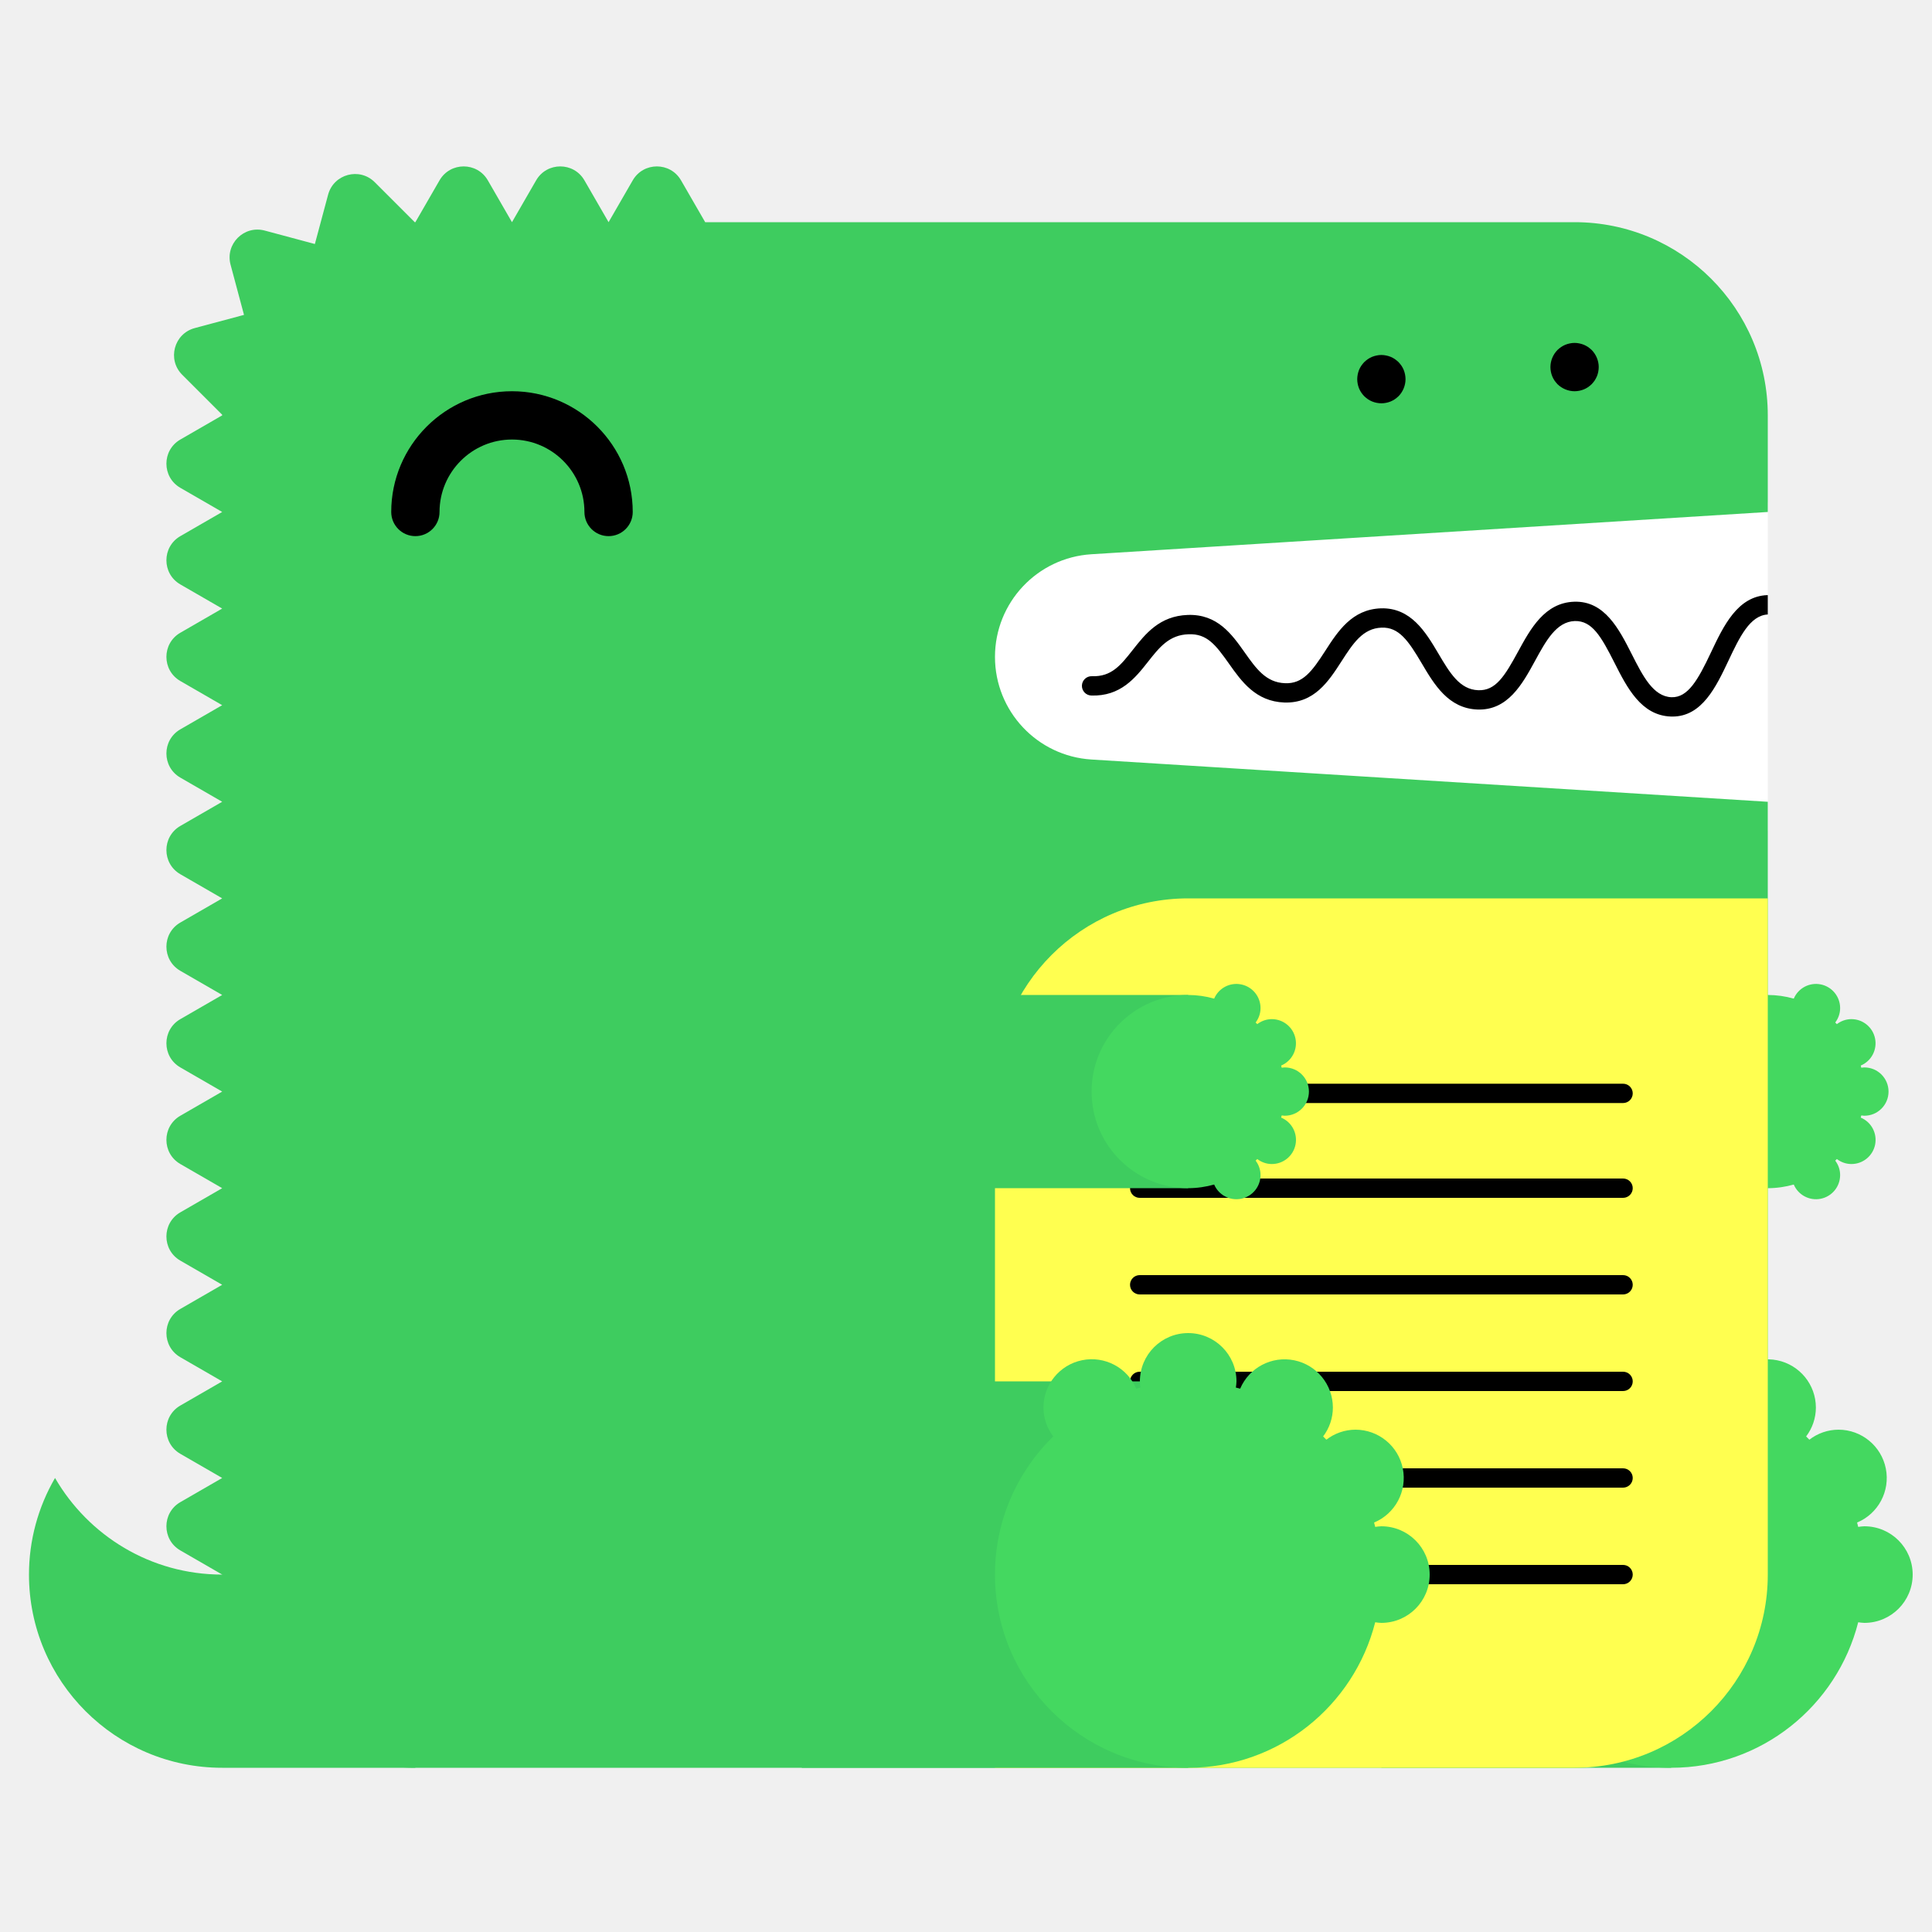
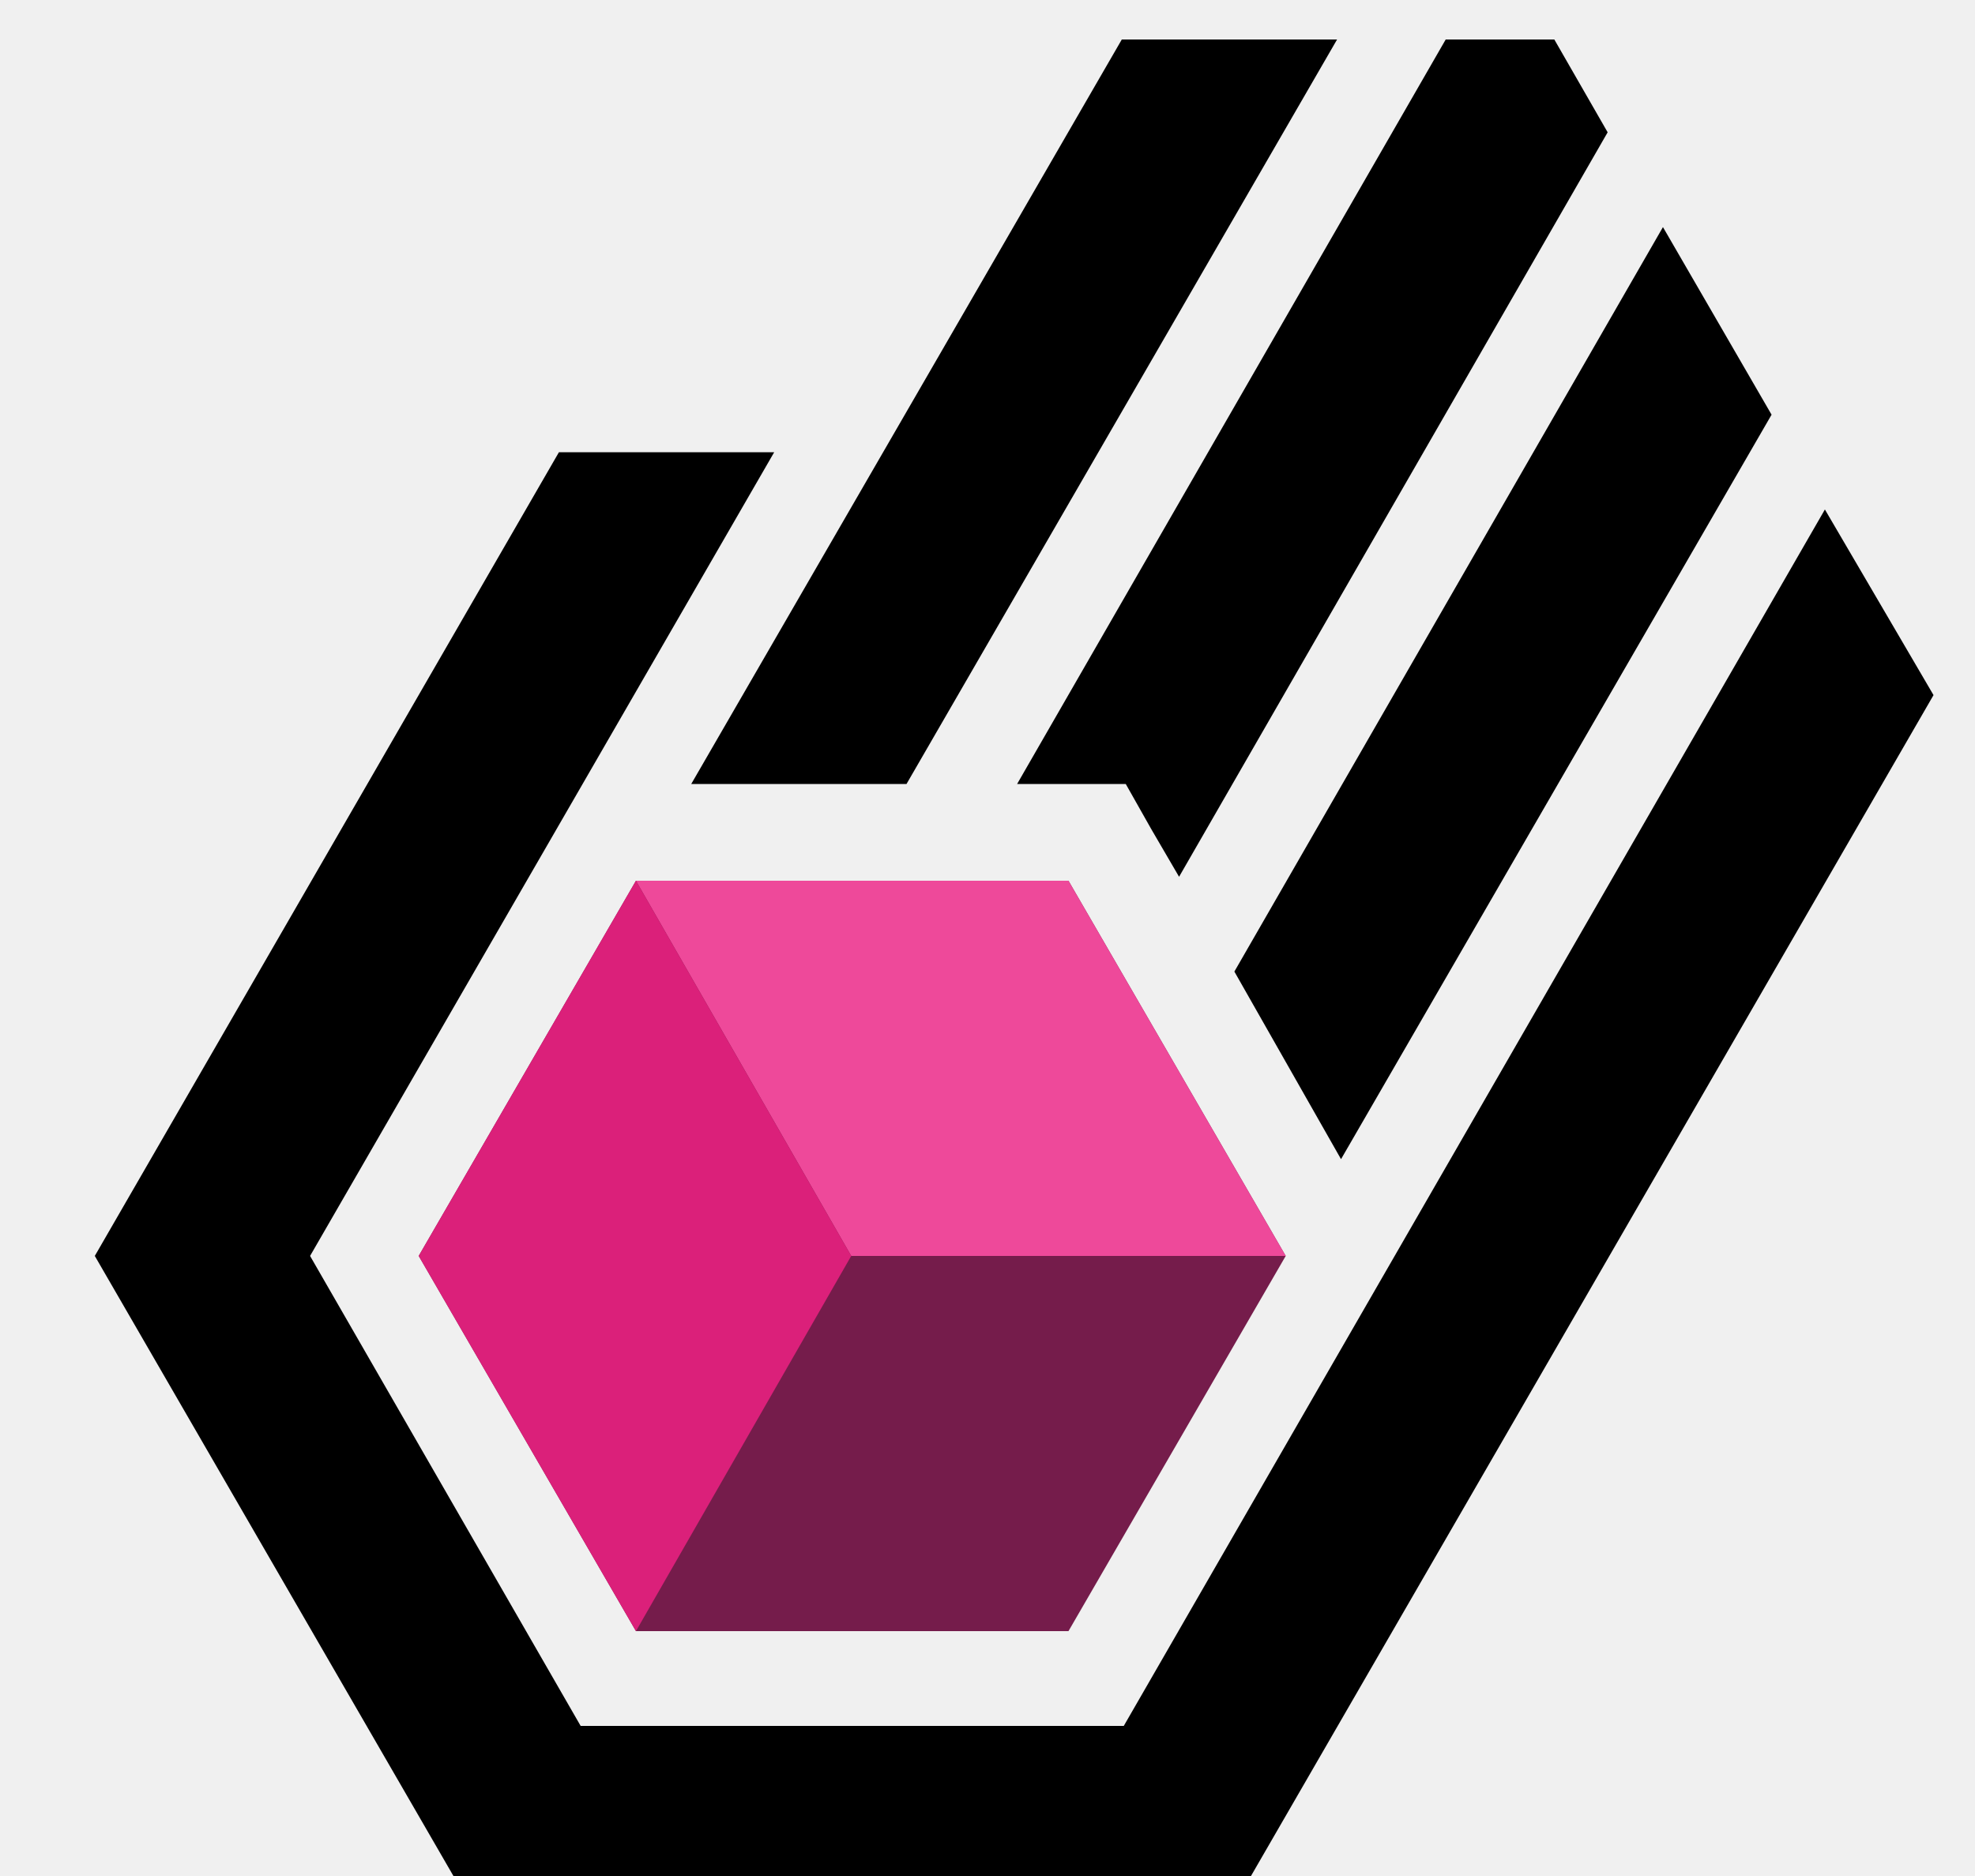
- <svg xmlns="http://www.w3.org/2000/svg" width="200" height="200" viewBox="0 0 200 200">
-   <g fill="none" fill-rule="evenodd">
-     <path fill="#FFF" d="M99 52h84v34H99z" />
-     <path d="M23 163c-7.398 0-13.843-4.027-17.303-10A19.886 19.886 0 0 0 3 163c0 11.046 8.954 20 20 20h20v-20H23z" fill="#3ECC5F" />
-     <path d="M112.98 57.376L183 53V43c0-11.046-8.954-20-20-20H73l-2.5-4.33c-1.112-1.925-3.889-1.925-5 0L63 23l-2.5-4.33c-1.111-1.925-3.889-1.925-5 0L53 23l-2.5-4.33c-1.111-1.925-3.889-1.925-5 0L43 23c-.022 0-.042.003-.065.003l-4.142-4.141c-1.57-1.571-4.252-.853-4.828 1.294l-1.369 5.104-5.192-1.392c-2.148-.575-4.111 1.389-3.535 3.536l1.39 5.193-5.102 1.367c-2.148.576-2.867 3.259-1.296 4.83l4.142 4.142c0 .021-.003.042-.003.064l-4.33 2.5c-1.925 1.111-1.925 3.889 0 5L23 53l-4.33 2.5c-1.925 1.111-1.925 3.889 0 5L23 63l-4.33 2.5c-1.925 1.111-1.925 3.889 0 5L23 73l-4.33 2.5c-1.925 1.111-1.925 3.889 0 5L23 83l-4.33 2.5c-1.925 1.111-1.925 3.889 0 5L23 93l-4.33 2.5c-1.925 1.111-1.925 3.889 0 5L23 103l-4.33 2.5c-1.925 1.111-1.925 3.889 0 5L23 113l-4.33 2.5c-1.925 1.111-1.925 3.889 0 5L23 123l-4.33 2.5c-1.925 1.111-1.925 3.889 0 5L23 133l-4.33 2.5c-1.925 1.111-1.925 3.889 0 5L23 143l-4.33 2.5c-1.925 1.111-1.925 3.889 0 5L23 153l-4.33 2.5c-1.925 1.111-1.925 3.889 0 5L23 163c0 11.046 8.954 20 20 20h120c11.046 0 20-8.954 20-20V83l-70.02-4.376A10.645 10.645 0 0 1 103 68c0-5.621 4.37-10.273 9.98-10.624" fill="#3ECC5F" />
-     <path fill="#3ECC5F" d="M143 183h30v-40h-30z" />
-     <path d="M193 158c-.219 0-.428.037-.639.064-.038-.15-.074-.301-.116-.451A5 5 0 0 0 190.32 148a4.96 4.96 0 0 0-3.016 1.036 26.531 26.531 0 0 0-.335-.336 4.955 4.955 0 0 0 1.011-2.987 5 5 0 0 0-9.599-1.959c-.148-.042-.297-.077-.445-.115.027-.211.064-.42.064-.639a5 5 0 0 0-5-5 5 5 0 0 0-5 5c0 .219.037.428.064.639-.148.038-.297.073-.445.115a4.998 4.998 0 0 0-9.599 1.959c0 1.125.384 2.151 1.011 2.987-3.717 3.632-6.031 8.693-6.031 14.3 0 11.046 8.954 20 20 20 9.339 0 17.16-6.41 19.361-15.064.211.027.42.064.639.064a5 5 0 0 0 5-5 5 5 0 0 0-5-5" fill="#44D860" />
-     <path fill="#3ECC5F" d="M153 123h30v-20h-30z" />
-     <path d="M193 115.5a2.5 2.5 0 1 0 0-5c-.109 0-.214.019-.319.032-.02-.075-.037-.15-.058-.225a2.501 2.501 0 0 0-.963-4.807c-.569 0-1.088.197-1.508.518a6.653 6.653 0 0 0-.168-.168c.314-.417.506-.931.506-1.494a2.5 2.5 0 0 0-4.8-.979A9.987 9.987 0 0 0 183 103c-5.522 0-10 4.478-10 10s4.478 10 10 10c.934 0 1.833-.138 2.69-.377a2.5 2.5 0 0 0 4.8-.979c0-.563-.192-1.077-.506-1.494.057-.055.113-.111.168-.168.42.321.939.518 1.508.518a2.5 2.5 0 0 0 .963-4.807c.021-.074.038-.15.058-.225.105.013.21.032.319.032" fill="#44D860" />
-     <path d="M63 55.5a2.5 2.5 0 0 1-2.5-2.5c0-4.136-3.364-7.5-7.5-7.5s-7.5 3.364-7.5 7.5a2.5 2.5 0 1 1-5 0c0-6.893 5.607-12.5 12.5-12.5S65.5 46.107 65.5 53a2.5 2.5 0 0 1-2.5 2.5" fill="#000" />
-     <path d="M103 183h60c11.046 0 20-8.954 20-20V93h-60c-11.046 0-20 8.954-20 20v70z" fill="#FFFF50" />
-     <path d="M168.02 124h-50.04a1 1 0 1 1 0-2h50.04a1 1 0 1 1 0 2m0 20h-50.04a1 1 0 1 1 0-2h50.04a1 1 0 1 1 0 2m0 20h-50.04a1 1 0 1 1 0-2h50.04a1 1 0 1 1 0 2m0-49.814h-50.04a1 1 0 1 1 0-2h50.04a1 1 0 1 1 0 2m0 19.814h-50.04a1 1 0 1 1 0-2h50.04a1 1 0 1 1 0 2m0 20h-50.04a1 1 0 1 1 0-2h50.04a1 1 0 1 1 0 2M183 61.611c-.012 0-.022-.006-.034-.005-3.09.105-4.552 3.196-5.842 5.923-1.346 2.85-2.387 4.703-4.093 4.647-1.889-.068-2.969-2.202-4.113-4.46-1.314-2.594-2.814-5.536-5.963-5.426-3.046.104-4.513 2.794-5.807 5.167-1.377 2.528-2.314 4.065-4.121 3.994-1.927-.07-2.951-1.805-4.136-3.813-1.321-2.236-2.848-4.75-5.936-4.664-2.994.103-4.465 2.385-5.763 4.4-1.373 2.13-2.335 3.428-4.165 3.351-1.973-.07-2.992-1.51-4.171-3.177-1.324-1.873-2.816-3.993-5.895-3.89-2.928.1-4.399 1.97-5.696 3.618-1.232 1.564-2.194 2.802-4.229 2.724a1 1 0 0 0-.072 2c3.017.101 4.545-1.8 5.872-3.487 1.177-1.496 2.193-2.787 4.193-2.855 1.926-.082 2.829 1.115 4.195 3.045 1.297 1.834 2.769 3.914 5.731 4.021 3.103.104 4.596-2.215 5.918-4.267 1.182-1.834 2.202-3.417 4.15-3.484 1.793-.067 2.769 1.35 4.145 3.681 1.297 2.197 2.766 4.686 5.787 4.796 3.125.108 4.634-2.62 5.949-5.035 1.139-2.088 2.214-4.06 4.119-4.126 1.793-.042 2.728 1.595 4.111 4.33 1.292 2.553 2.757 5.445 5.825 5.556l.169.003c3.064 0 4.518-3.075 5.805-5.794 1.139-2.41 2.217-4.68 4.067-4.773v-2z" fill="#000" />
-     <path fill="#3ECC5F" d="M83 183h40v-40H83z" />
-     <path d="M143 158c-.219 0-.428.037-.639.064-.038-.15-.074-.301-.116-.451A5 5 0 0 0 140.32 148a4.96 4.96 0 0 0-3.016 1.036 26.531 26.531 0 0 0-.335-.336 4.955 4.955 0 0 0 1.011-2.987 5 5 0 0 0-9.599-1.959c-.148-.042-.297-.077-.445-.115.027-.211.064-.42.064-.639a5 5 0 0 0-5-5 5 5 0 0 0-5 5c0 .219.037.428.064.639-.148.038-.297.073-.445.115a4.998 4.998 0 0 0-9.599 1.959c0 1.125.384 2.151 1.011 2.987-3.717 3.632-6.031 8.693-6.031 14.3 0 11.046 8.954 20 20 20 9.339 0 17.16-6.41 19.361-15.064.211.027.42.064.639.064a5 5 0 0 0 5-5 5 5 0 0 0-5-5" fill="#44D860" />
-     <path fill="#3ECC5F" d="M83 123h40v-20H83z" />
-     <path d="M133 115.5a2.5 2.5 0 1 0 0-5c-.109 0-.214.019-.319.032-.02-.075-.037-.15-.058-.225a2.501 2.501 0 0 0-.963-4.807c-.569 0-1.088.197-1.508.518a6.653 6.653 0 0 0-.168-.168c.314-.417.506-.931.506-1.494a2.5 2.5 0 0 0-4.8-.979A9.987 9.987 0 0 0 123 103c-5.522 0-10 4.478-10 10s4.478 10 10 10c.934 0 1.833-.138 2.69-.377a2.5 2.5 0 0 0 4.8-.979c0-.563-.192-1.077-.506-1.494.057-.055.113-.111.168-.168.42.321.939.518 1.508.518a2.5 2.5 0 0 0 .963-4.807c.021-.074.038-.15.058-.225.105.013.21.032.319.032" fill="#44D860" />
-     <path d="M143 41.75c-.16 0-.33-.02-.49-.05a2.52 2.52 0 0 1-.47-.14c-.15-.06-.29-.14-.431-.23-.13-.09-.259-.2-.38-.31-.109-.12-.219-.24-.309-.38s-.17-.28-.231-.43a2.619 2.619 0 0 1-.189-.96c0-.16.02-.33.05-.49.03-.16.08-.31.139-.47.061-.15.141-.29.231-.43.09-.13.2-.26.309-.38.121-.11.25-.22.38-.31.141-.09.281-.17.431-.23.149-.06.31-.11.47-.14.32-.07.65-.07.98 0 .159.03.32.08.47.14.149.06.29.14.43.23.13.09.259.2.38.31.11.12.22.25.31.38.09.14.17.28.23.43.06.16.11.31.14.47.029.16.05.33.05.49 0 .66-.271 1.31-.73 1.77-.121.11-.25.22-.38.31-.14.09-.281.17-.43.23a2.565 2.565 0 0 1-.96.19m20-1.25c-.66 0-1.3-.27-1.771-.73a3.802 3.802 0 0 1-.309-.38c-.09-.14-.17-.28-.231-.43a2.619 2.619 0 0 1-.189-.96c0-.66.27-1.3.729-1.77.121-.11.25-.22.38-.31.141-.09.281-.17.431-.23.149-.06.31-.11.47-.14.32-.07.66-.07.98 0 .159.03.32.08.47.14.149.06.29.14.43.23.13.09.259.2.38.31.459.47.73 1.11.73 1.77 0 .16-.021.33-.05.49-.03.16-.08.32-.14.47-.07.15-.14.29-.23.43-.09.13-.2.26-.31.38-.121.11-.25.22-.38.31-.14.09-.281.17-.43.23a2.565 2.565 0 0 1-.96.19" fill="#000" />
-   </g>
+ <svg xmlns="http://www.w3.org/2000/svg" viewBox="190 0 100 95">
+   <path fill="#751C4B" d="M244.1 44.6h-21.9l-11 19 11 19h21.9l11-19-11-19z" />
+   <path fill="#EE499A" d="M255.1 63.6l-11-19h-21.9l10.9 19h22z" />
+   <path fill="#DB207A" d="M222.2 44.6l-11 19 11 19 10.9-19-10.9-19z" />
+   <path d="M246.8 2L225 39.7h10.9L257.7 2h-10.9zM268.7 2h-5.5l-21.7 37.7h5.5l1.3 2.3 1.4 2.4 21.7-37.7-2.7-4.7zM274.2 11.5l-21.7 37.7 5.4 9.5L279.7 21l-5.5-9.5z" />
+   <path d="M282.4 25.8l-35.5 61.6h-27.5l-13.7-23.8 23.5-40.7h-10.9l-23.5 40.7L214 96.8h38.3l35.6-61.6-5.5-9.4z" />
</svg>
